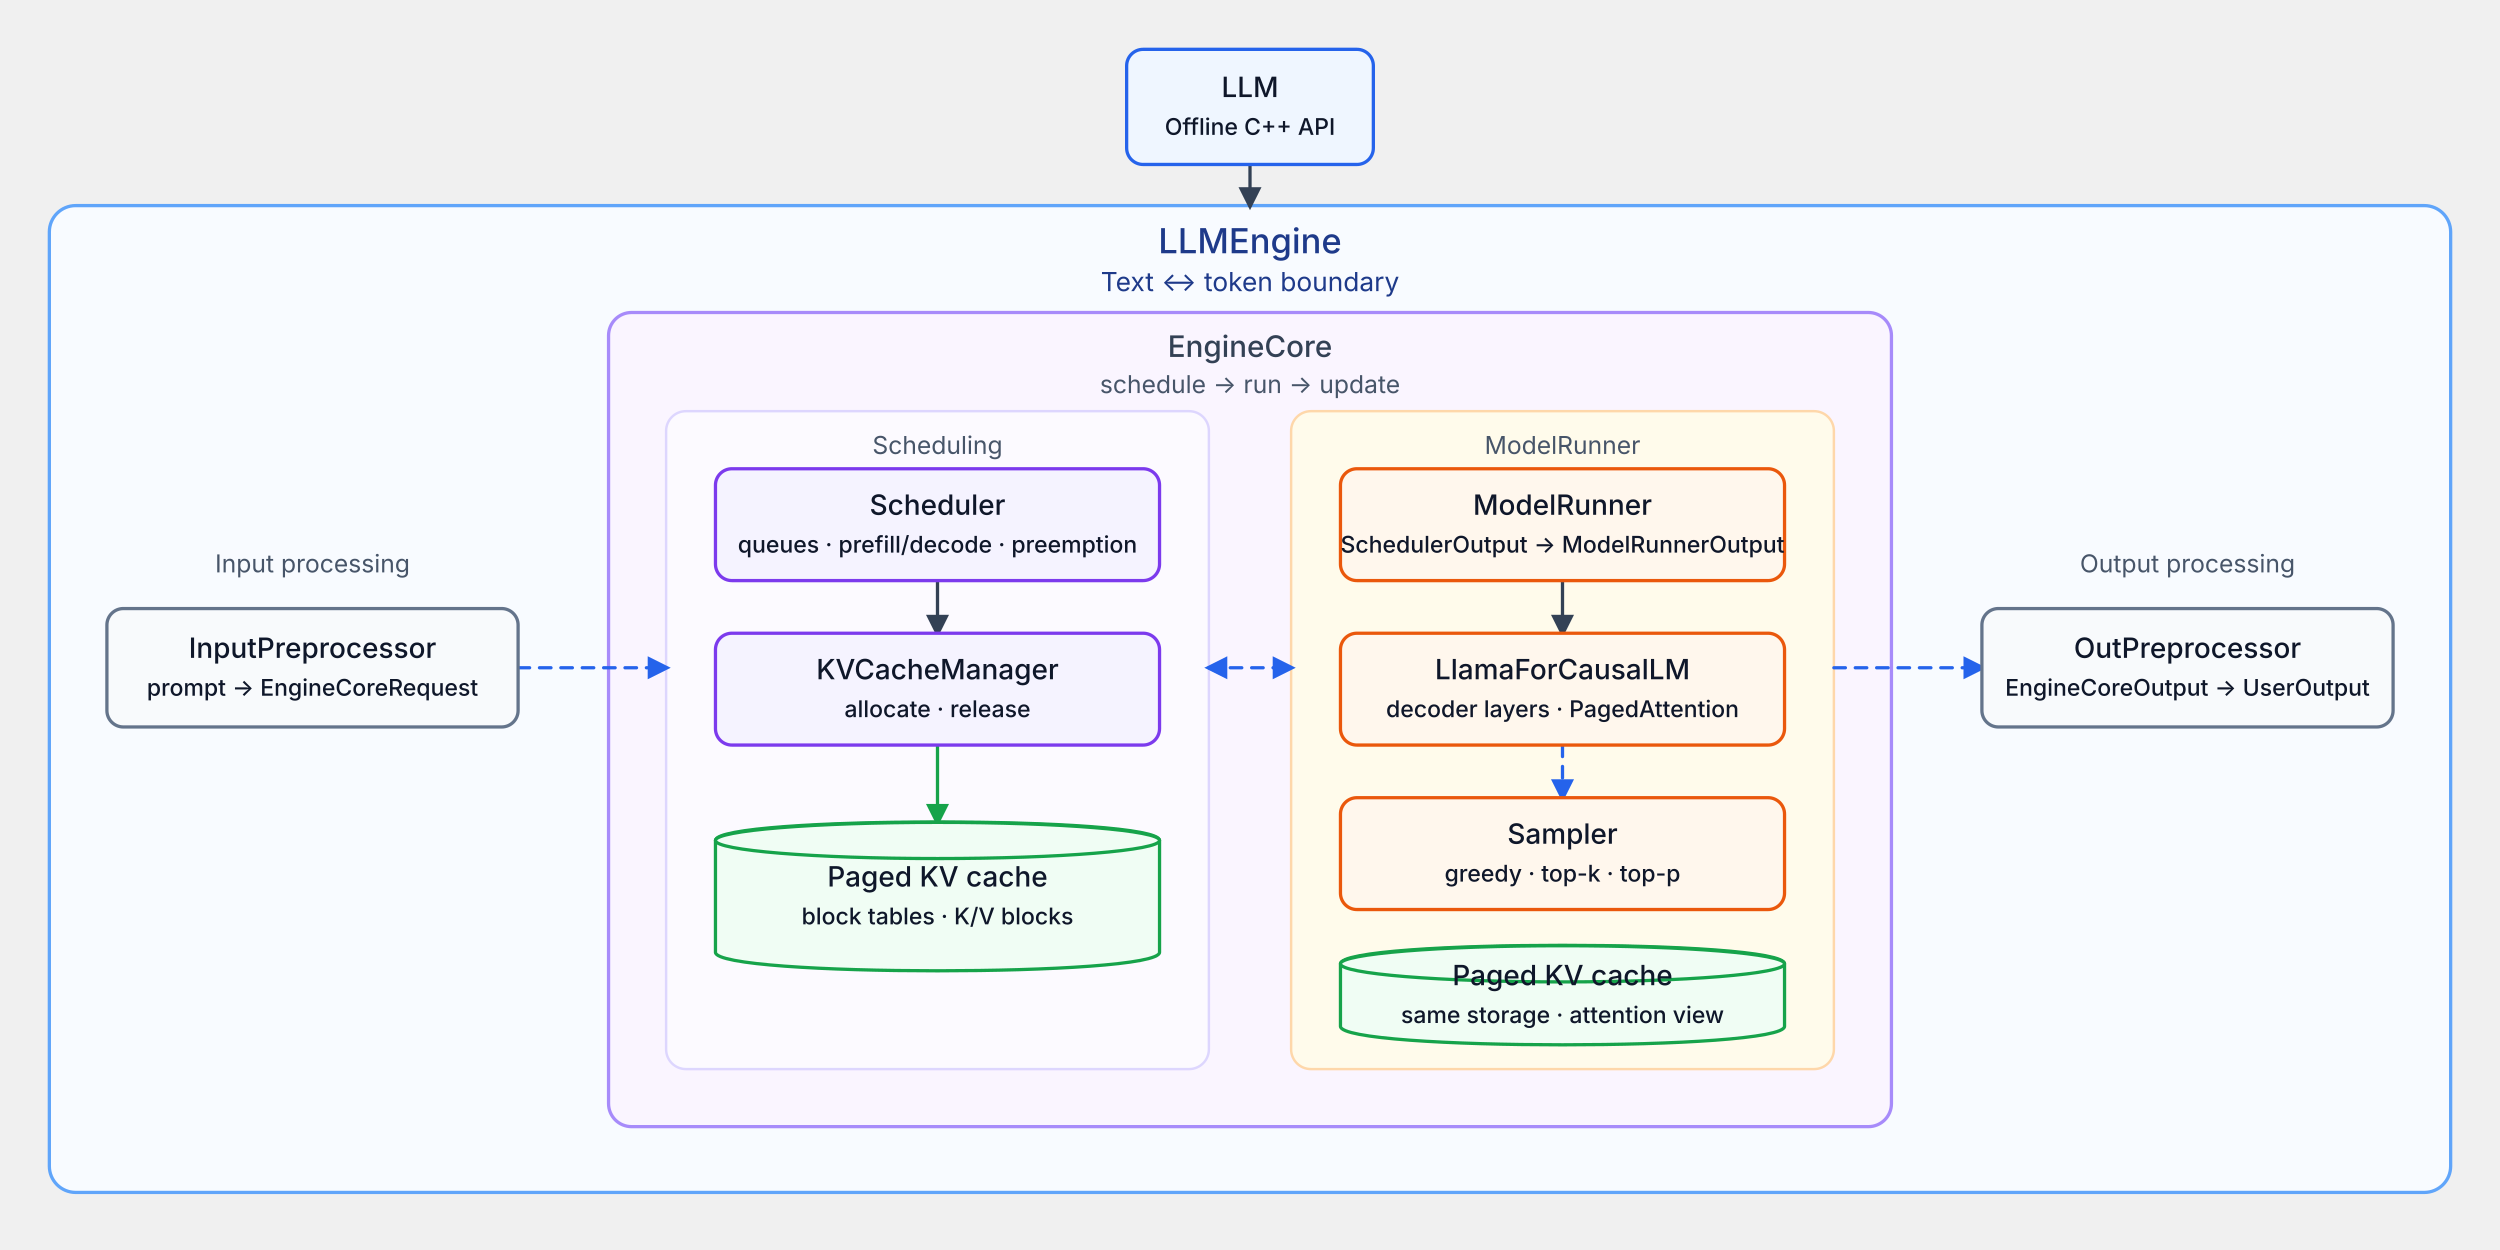
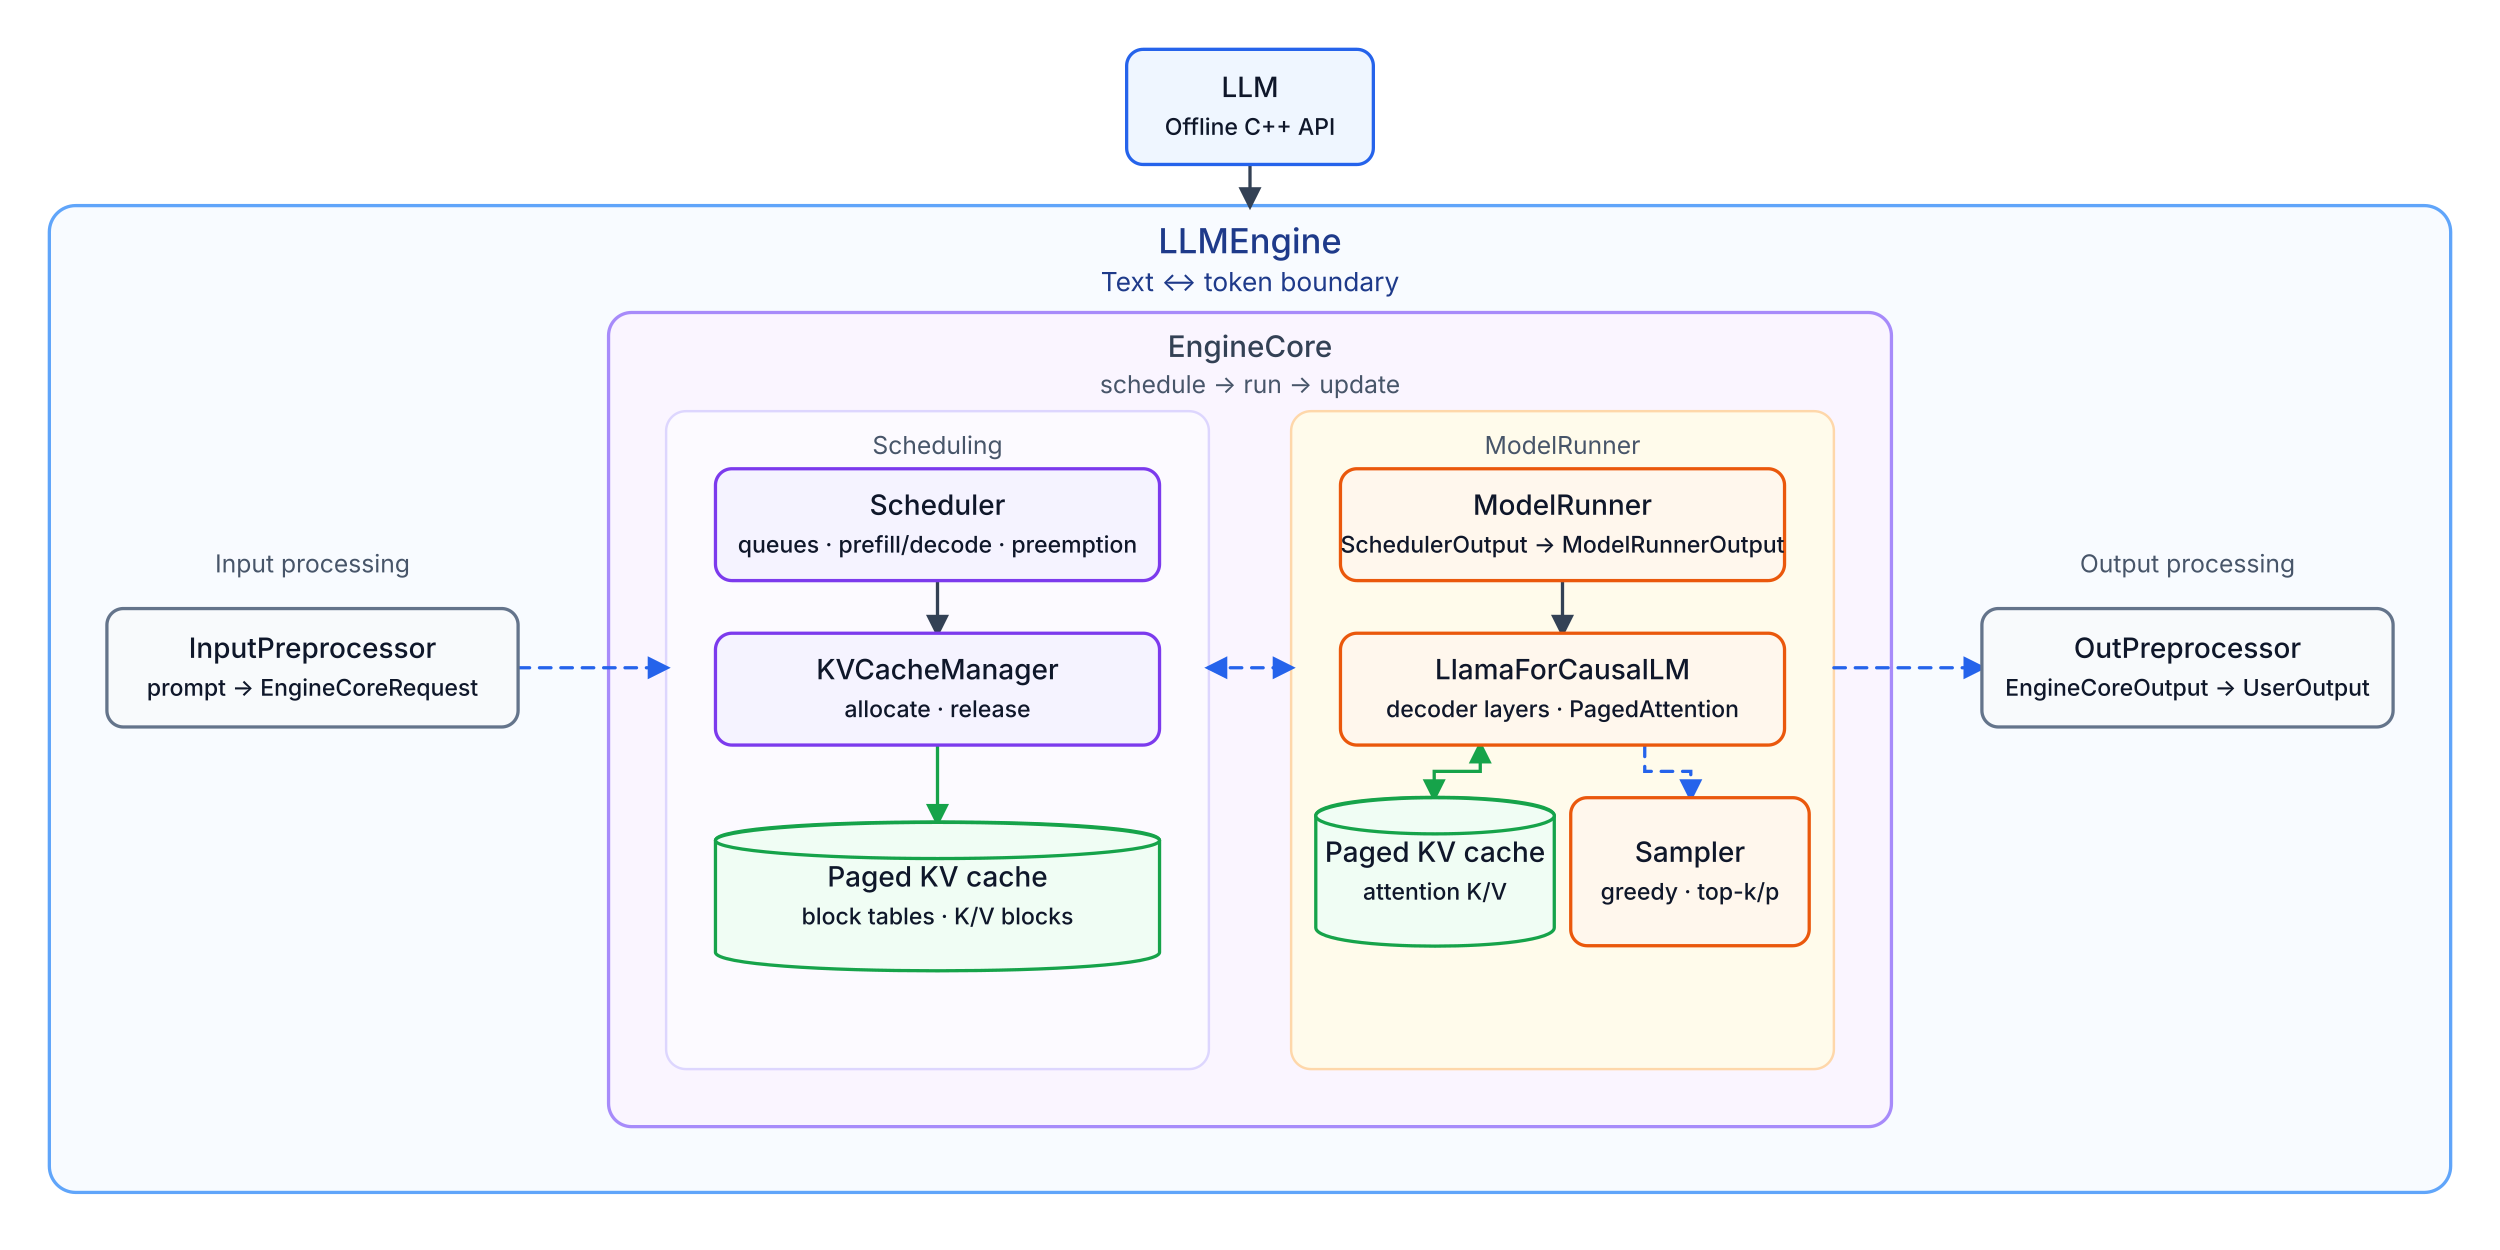
<svg xmlns="http://www.w3.org/2000/svg" width="1520" height="760" viewBox="0 0 1520 760" role="img" aria-labelledby="diagram-title diagram-desc">
  <defs>
    <marker id="arrow-call" viewBox="0 0 10 10" refX="8" refY="5" markerWidth="7" markerHeight="7" orient="auto-start-reverse">
      <path d="M 0 0 L 10 5 L 0 10 Z" fill="#334155" />
    </marker>
    <marker id="arrow-data" viewBox="0 0 10 10" refX="8" refY="5" markerWidth="7" markerHeight="7" orient="auto-start-reverse">
      <path d="M 0 0 L 10 5 L 0 10 Z" fill="#2563EB" />
    </marker>
    <marker id="arrow-storage" viewBox="0 0 10 10" refX="8" refY="5" markerWidth="7" markerHeight="7" orient="auto-start-reverse">
      <path d="M 0 0 L 10 5 L 0 10 Z" fill="#16A34A" />
    </marker>
  </defs>
  <style>
+     .canvas-background { fill: #FFFFFF; }
    text { font-family: Inter, ui-sans-serif, system-ui, -apple-system, BlinkMacSystemFont, 'Segoe UI', sans-serif; fill: #0F172A; }
    .engine-group { fill: #F8FBFF; stroke: #60A5FA; stroke-width: 2; }
    .core-group { fill: #FAF5FF; stroke: #A78BFA; stroke-width: 2; }
    .scheduling-group { fill: #FCFAFF; stroke: #DDD6FE; stroke-width: 1.5; }
    .execution-group { fill: #FFFBEB; stroke: #FED7AA; stroke-width: 1.5; }
    .entry-node { fill: #EFF6FF; stroke: #2563EB; stroke-width: 2; }
    .frontend-node { fill: #F8FAFC; stroke: #64748B; stroke-width: 2; }
    .runtime-node { fill: #F5F3FF; stroke: #7C3AED; stroke-width: 2; }
    .execution-node { fill: #FFF7ED; stroke: #EA580C; stroke-width: 2; }
    .storage-node { fill: #F0FDF4; stroke: #16A34A; stroke-width: 2; }
    .engine-title { fill: #1E3A8A; font-size: 21px; font-weight: 500; }
    .engine-subtitle { fill: #1E3A8A; font-size: 16px; font-weight: 400; }
    .core-title { fill: #334155; font-size: 18px; font-weight: 500; }
    .core-subtitle, .stage-title, .lane-title { fill: #475569; font-size: 15px; font-weight: 400; }
    .node-title { font-size: 17px; font-weight: 500; }
    .node-subtitle { font-size: 14px; font-weight: 500; }
    .call-flow, .data-flow, .storage-flow { fill: none; stroke-linecap: round; stroke-width: 2; }
    .call-flow { stroke: #334155; }
    .data-flow { stroke: #2563EB; stroke-dasharray: 7 6; }
    .storage-flow { stroke: #16A34A; }
  </style>
+   <rect width="1520" height="760" class="canvas-background" />
  <rect x="30" y="125" width="1460" height="600" rx="16" class="engine-group" />
  <text x="760" y="154" class="engine-title" text-anchor="middle">LLMEngine</text>
  <text x="760" y="177" class="engine-subtitle" text-anchor="middle">Text ↔ token boundary</text>
  <rect x="370" y="190" width="780" height="495" rx="14" class="core-group" />
  <text x="760" y="217" class="core-title" text-anchor="middle">EngineCore</text>
  <text x="760" y="239" class="core-subtitle" text-anchor="middle">schedule → run → update</text>
  <rect x="405" y="250" width="330" height="400" rx="12" class="scheduling-group" />
  <text x="570" y="276" class="stage-title" text-anchor="middle">Scheduling</text>
  <rect x="785" y="250" width="330" height="400" rx="12" class="execution-group" />
  <text x="950" y="276" class="stage-title" text-anchor="middle">ModelRunner</text>
  <text x="190" y="348" class="lane-title" text-anchor="middle">Input processing</text>
  <text x="1330" y="348" class="lane-title" text-anchor="middle">Output processing</text>
  <line x1="760" y1="100" x2="760" y2="125" class="call-flow" marker-end="url(#arrow-call)" />
  <line x1="315" y1="406" x2="405" y2="406" class="data-flow" marker-end="url(#arrow-data)" />
  <line x1="735" y1="406" x2="785" y2="406" class="data-flow" marker-start="url(#arrow-data)" marker-end="url(#arrow-data)" />
  <line x1="1115" y1="406" x2="1205" y2="406" class="data-flow" marker-end="url(#arrow-data)" />
  <line x1="570" y1="353" x2="570" y2="385" class="call-flow" marker-end="url(#arrow-call)" />
  <line x1="570" y1="453" x2="570" y2="500" class="storage-flow" marker-end="url(#arrow-storage)" />
  <line x1="950" y1="353" x2="950" y2="385" class="call-flow" marker-end="url(#arrow-call)" />
-   <line x1="950" y1="453" x2="950" y2="485" class="data-flow" marker-end="url(#arrow-data)" />
+   <path d="M 900 453 V 469 H 872 V 485" class="storage-flow" marker-start="url(#arrow-storage)" marker-end="url(#arrow-storage)" />
+   <path d="M 1000 453 V 469 H 1028 V 485" class="data-flow" marker-end="url(#arrow-data)" />
  <g id="llm">
    <rect x="685" y="30" width="150" height="70" rx="10" class="entry-node" />
    <text x="760" y="59" class="node-title" text-anchor="middle">LLM</text>
    <text x="760" y="82" class="node-subtitle" text-anchor="middle">Offline C++ API</text>
  </g>
  <g id="input-preprocessor">
    <rect x="65" y="370" width="250" height="72" rx="10" class="frontend-node" />
    <text x="190" y="400" class="node-title" text-anchor="middle">InputPreprocessor</text>
    <text x="190" y="423" class="node-subtitle" text-anchor="middle">prompt → EngineCoreRequest</text>
  </g>
  <g id="scheduler">
    <rect x="435" y="285" width="270" height="68" rx="10" class="runtime-node" />
    <text x="570" y="313" class="node-title" text-anchor="middle">Scheduler</text>
    <text x="570" y="336" class="node-subtitle" text-anchor="middle">queues · prefill/decode · preemption</text>
  </g>
  <g id="kv-cache-manager">
    <rect x="435" y="385" width="270" height="68" rx="10" class="runtime-node" />
    <text x="570" y="413" class="node-title" text-anchor="middle">KVCacheManager</text>
    <text x="570" y="436" class="node-subtitle" text-anchor="middle">allocate · release</text>
  </g>
  <g id="paged-kv-cache-owner-view">
    <path d="M 435 511 C 435 496 705 496 705 511 L 705 579 C 705 594 435 594 435 579 Z" class="storage-node" />
    <ellipse cx="570" cy="511" rx="135" ry="11" class="storage-node" />
    <text x="570" y="539" class="node-title" text-anchor="middle">Paged KV cache</text>
    <text x="570" y="562" class="node-subtitle" text-anchor="middle">block tables · K/V blocks</text>
  </g>
  <g id="model-runner">
    <rect x="815" y="285" width="270" height="68" rx="10" class="execution-node" />
    <text x="950" y="313" class="node-title" text-anchor="middle">ModelRunner</text>
    <text x="950" y="336" class="node-subtitle" text-anchor="middle">SchedulerOutput → ModelRunnerOutput</text>
  </g>
  <g id="model">
    <rect x="815" y="385" width="270" height="68" rx="10" class="execution-node" />
    <text x="950" y="413" class="node-title" text-anchor="middle">LlamaForCausalLM</text>
    <text x="950" y="436" class="node-subtitle" text-anchor="middle">decoder layers · PagedAttention</text>
  </g>
  <g id="sampler">
-     <rect x="815" y="485" width="270" height="68" rx="10" class="execution-node" />
-     <text x="950" y="513" class="node-title" text-anchor="middle">Sampler</text>
-     <text x="950" y="536" class="node-subtitle" text-anchor="middle">greedy · top-k · top-p</text>
+     <rect x="955" y="485" width="145" height="90" rx="10" class="execution-node" />
+     <text x="1027.5" y="524" class="node-title" text-anchor="middle">Sampler</text>
+     <text x="1027.5" y="547" class="node-subtitle" text-anchor="middle">greedy · top-k/p</text>
  </g>
  <g id="paged-kv-cache-attention-view">
-     <path d="M 815 586 C 815 571 1085 571 1085 586 L 1085 624 C 1085 639 815 639 815 624 Z" class="storage-node" />
-     <ellipse cx="950" cy="586" rx="135" ry="11" class="storage-node" />
-     <text x="950" y="599" class="node-title" text-anchor="middle">Paged KV cache</text>
-     <text x="950" y="622" class="node-subtitle" text-anchor="middle">same storage · attention view</text>
+     <path d="M 800 496 C 800 481 945 481 945 496 L 945 564 C 945 579 800 579 800 564 Z" class="storage-node" />
+     <ellipse cx="872.5" cy="496" rx="72.5" ry="11" class="storage-node" />
+     <text x="872.5" y="524" class="node-title" text-anchor="middle">Paged KV cache</text>
+     <text x="872.5" y="547" class="node-subtitle" text-anchor="middle">attention K/V</text>
  </g>
  <g id="output-preprocessor">
    <rect x="1205" y="370" width="250" height="72" rx="10" class="frontend-node" />
    <text x="1330" y="400" class="node-title" text-anchor="middle">OutPreprocessor</text>
    <text x="1330" y="423" class="node-subtitle" text-anchor="middle">EngineCoreOutput → UserOutput</text>
  </g>
</svg>
